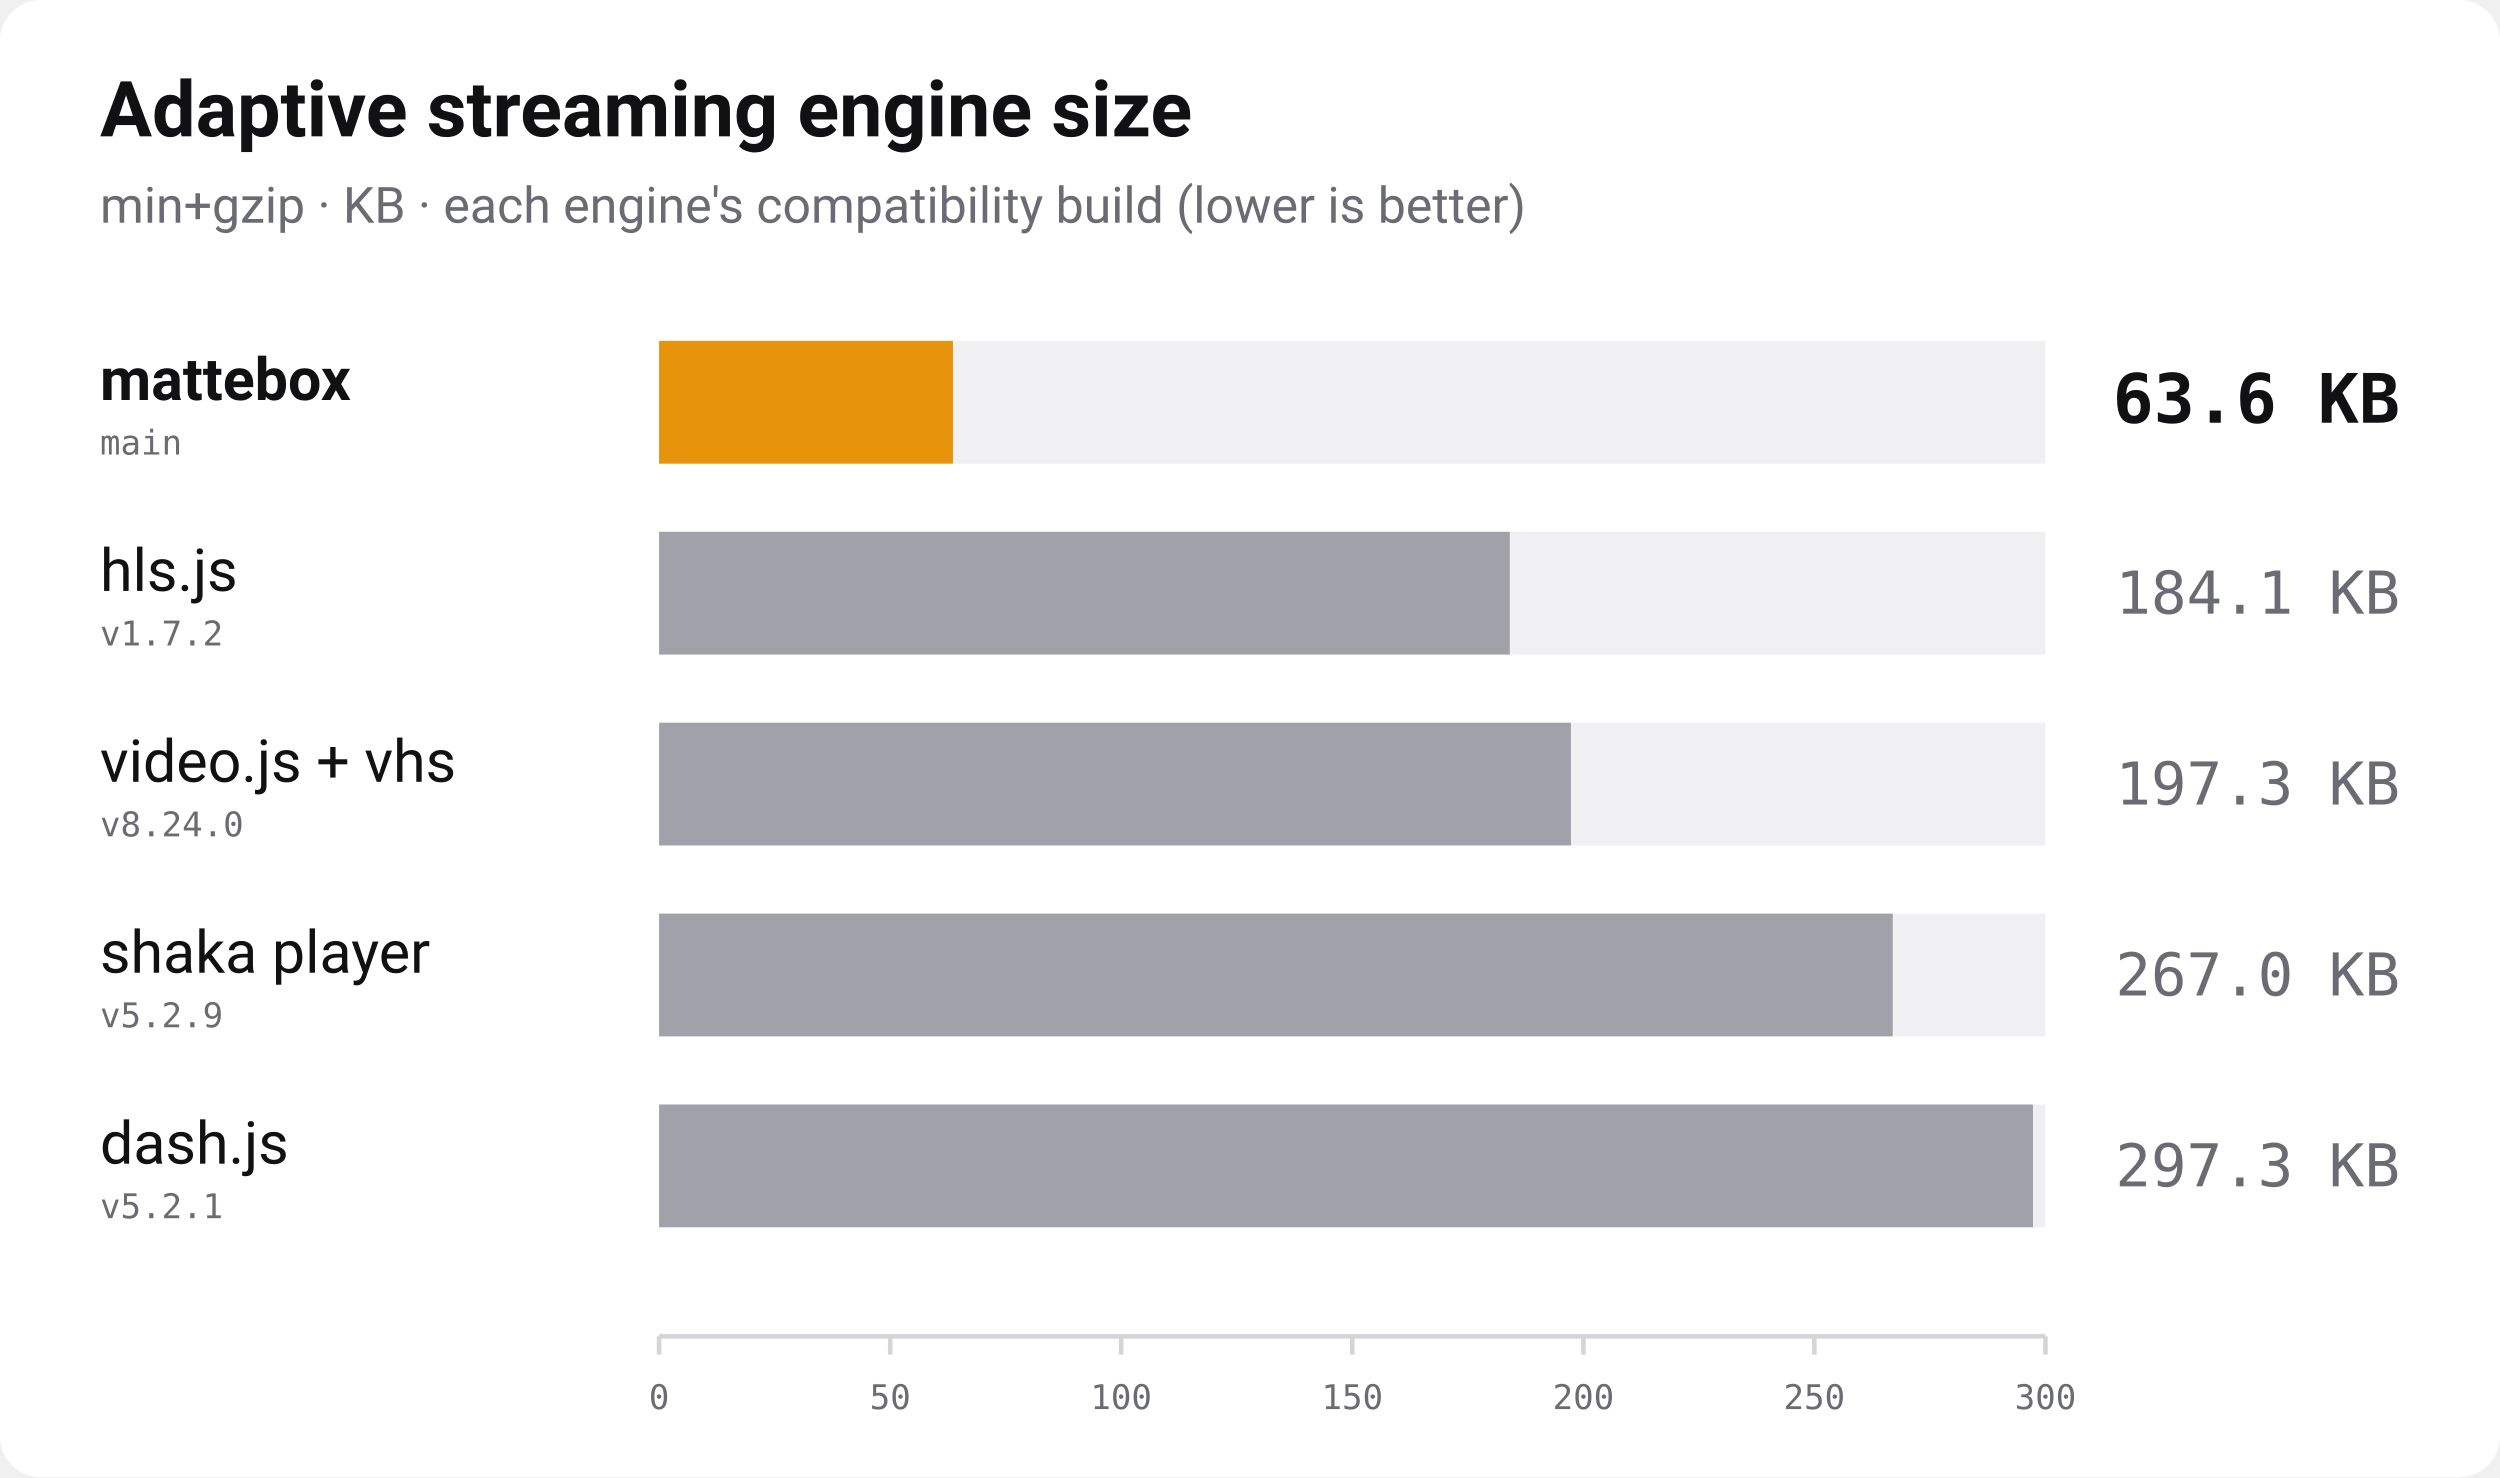
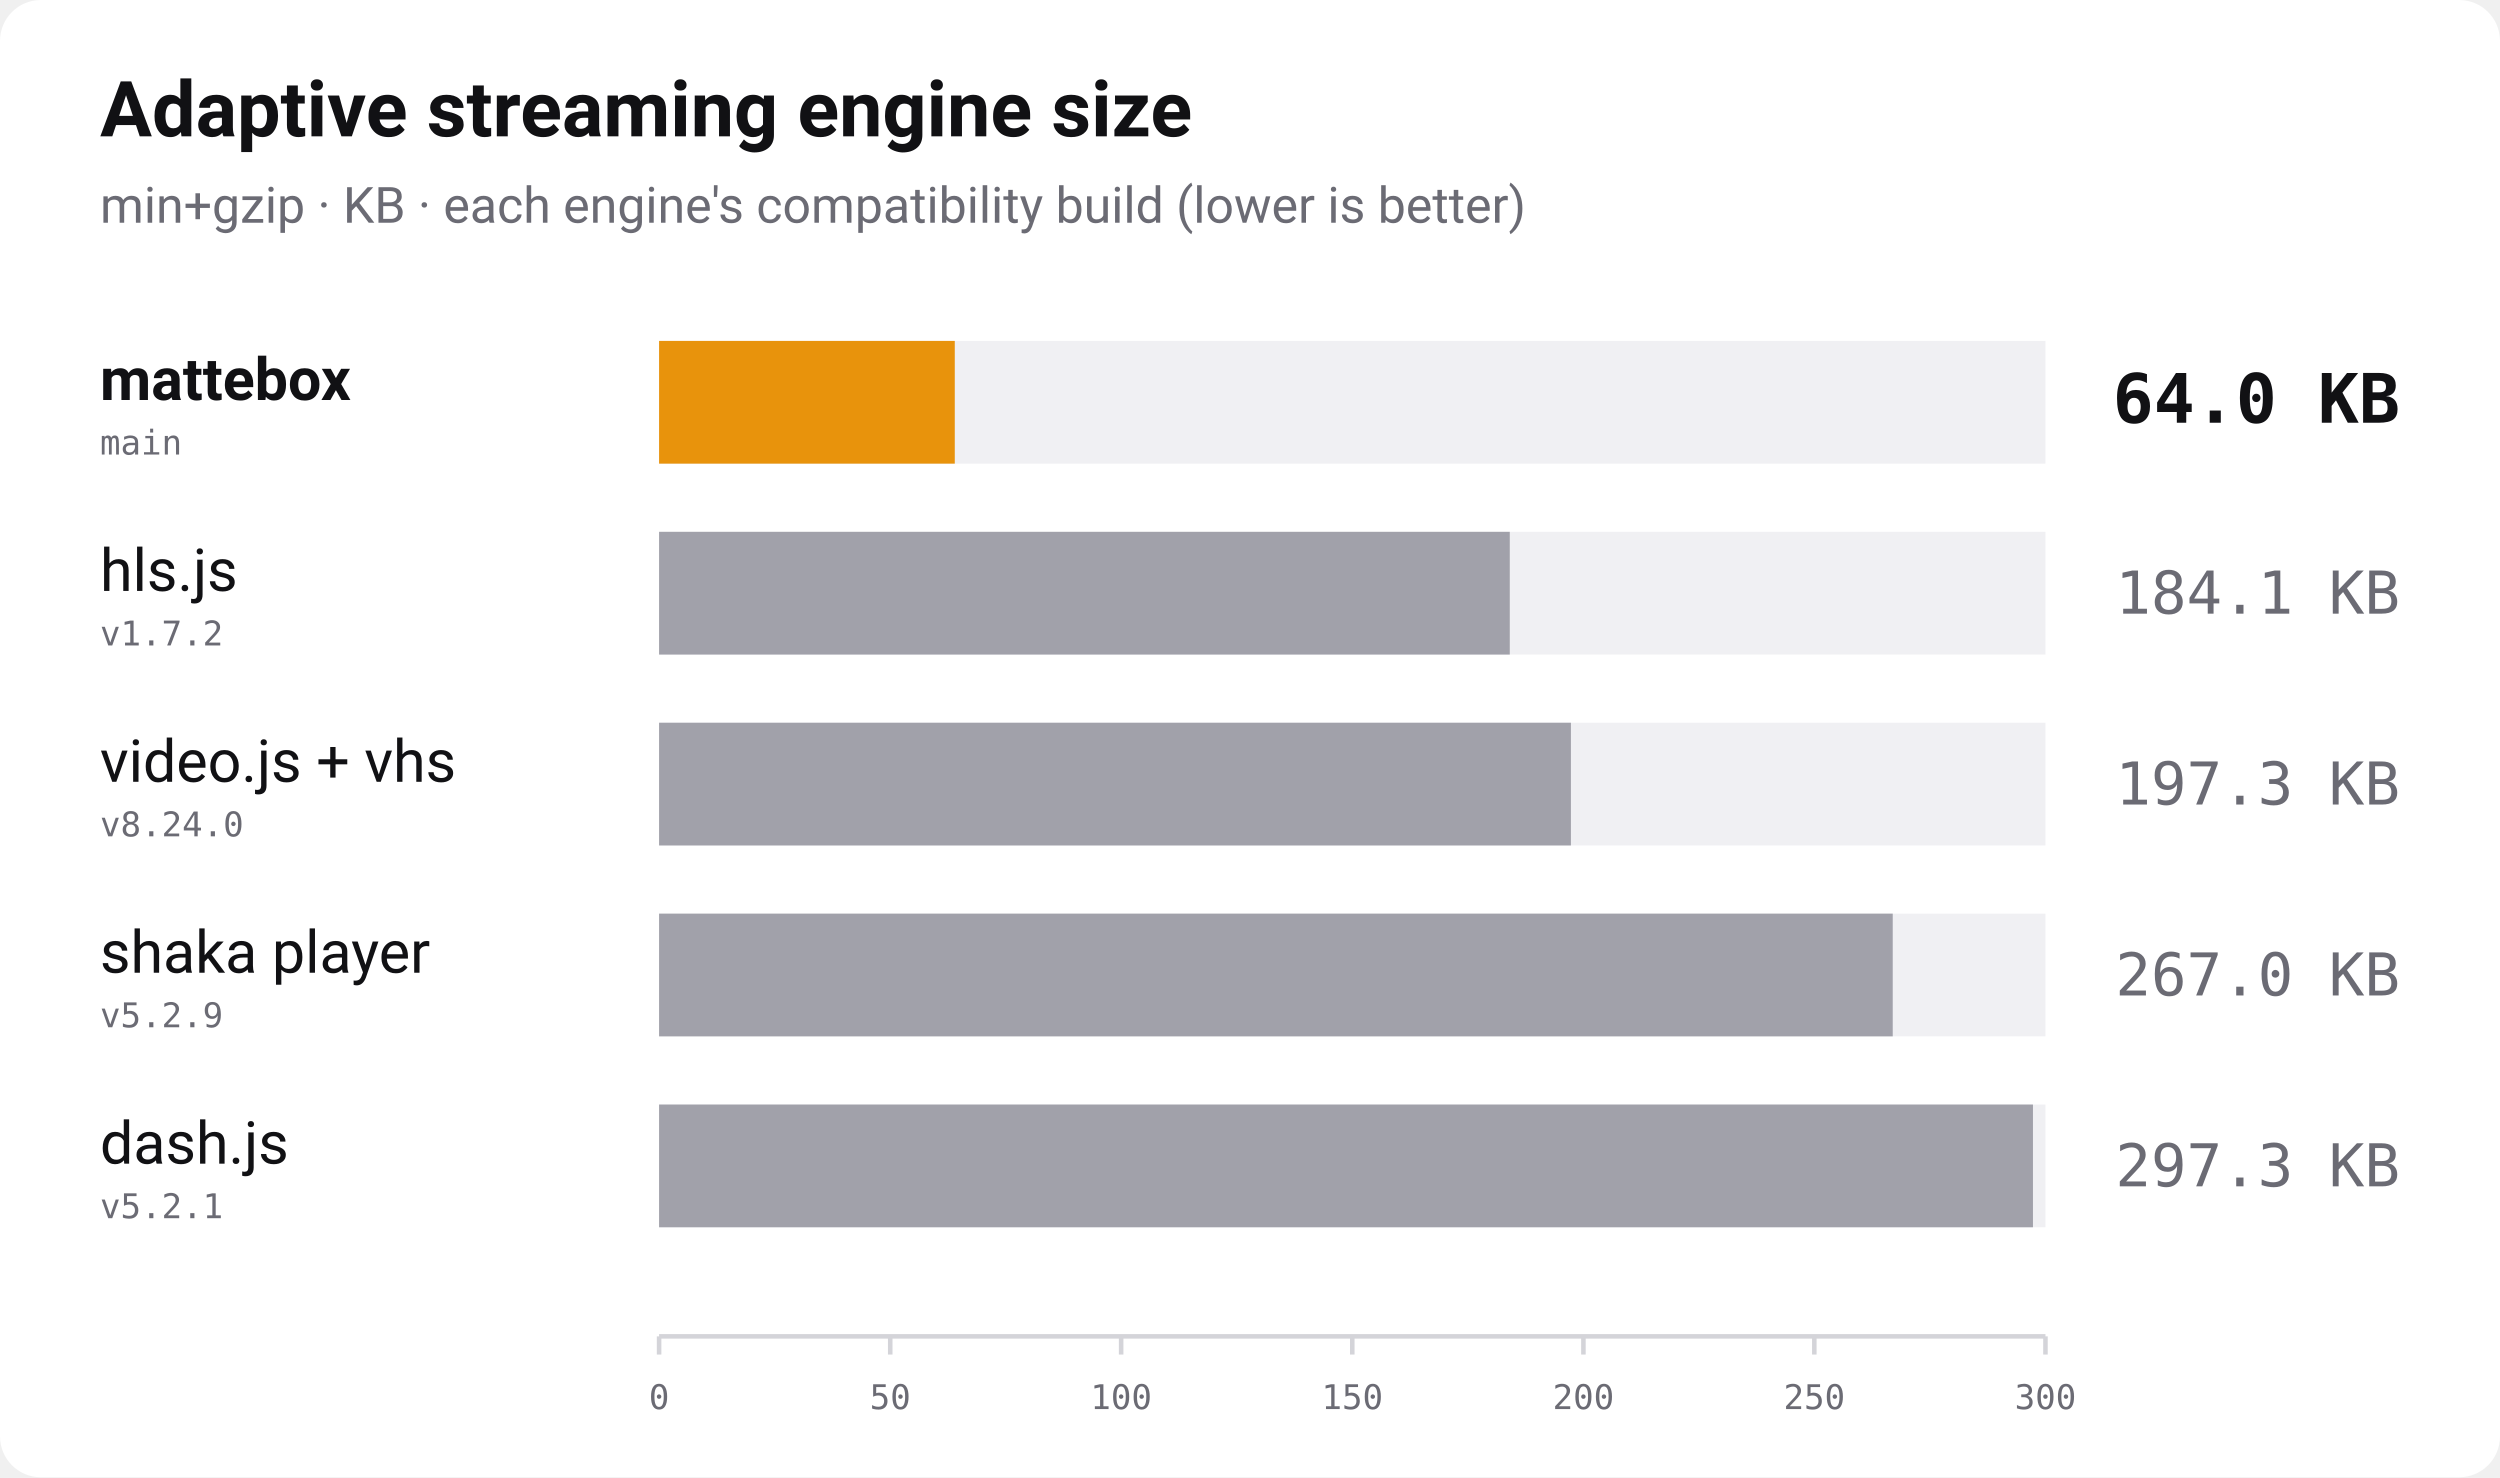
<svg xmlns="http://www.w3.org/2000/svg" width="1100" height="650" viewBox="0 0 1100 650" role="img" aria-label="Bundle size of adaptive streaming players, min+gzip, lower is better">
  <rect width="1100" height="650" rx="18" fill="#ffffff" />
  <text x="44" y="60" font-family="-apple-system, 'Segoe UI', Roboto, Helvetica, Arial, sans-serif" font-size="34" font-weight="700" fill="#111114">Adaptive streaming engine size</text>
  <text x="44" y="98" font-family="-apple-system, 'Segoe UI', Roboto, Helvetica, Arial, sans-serif" font-size="22" fill="#6b6b74">min+gzip · KB · each engine's compatibility build (lower is better)</text>
  <text x="44" y="176" font-family="-apple-system, 'Segoe UI', Roboto, Helvetica, Arial, sans-serif" font-size="26" font-weight="700" fill="#111114">mattebox</text>
  <text x="44" y="200" font-family="ui-monospace, 'SF Mono', Menlo, Consolas, monospace" font-size="15" fill="#6b6b74">main</text>
  <rect x="290" y="150" width="610" height="54" fill="#f0f0f3" />
-   <rect x="290" y="150" width="129.3" height="54" fill="#e8930c" />
-   <text x="1056" y="186" text-anchor="end" font-family="ui-monospace, 'SF Mono', Menlo, Consolas, monospace" font-size="30" font-weight="700" fill="#111114">63.6 KB</text>
+   <rect x="290" y="150" width="130.1" height="54" fill="#e8930c" />
+   <text x="1056" y="186" text-anchor="end" font-family="ui-monospace, 'SF Mono', Menlo, Consolas, monospace" font-size="30" font-weight="700" fill="#111114">64.0 KB</text>
  <text x="44" y="260" font-family="-apple-system, 'Segoe UI', Roboto, Helvetica, Arial, sans-serif" font-size="26" font-weight="400" fill="#111114">hls.js</text>
  <text x="44" y="284" font-family="ui-monospace, 'SF Mono', Menlo, Consolas, monospace" font-size="15" fill="#6b6b74">v1.7.2</text>
  <rect x="290" y="234" width="610" height="54" fill="#f0f0f3" />
  <rect x="290" y="234" width="374.3" height="54" fill="#a1a1aa" />
  <text x="1056" y="270" text-anchor="end" font-family="ui-monospace, 'SF Mono', Menlo, Consolas, monospace" font-size="26" font-weight="400" fill="#6b6b74">184.1 KB</text>
  <text x="44" y="344" font-family="-apple-system, 'Segoe UI', Roboto, Helvetica, Arial, sans-serif" font-size="26" font-weight="400" fill="#111114">video.js + vhs</text>
  <text x="44" y="368" font-family="ui-monospace, 'SF Mono', Menlo, Consolas, monospace" font-size="15" fill="#6b6b74">v8.24.0</text>
  <rect x="290" y="318" width="610" height="54" fill="#f0f0f3" />
  <rect x="290" y="318" width="401.2" height="54" fill="#a1a1aa" />
  <text x="1056" y="354" text-anchor="end" font-family="ui-monospace, 'SF Mono', Menlo, Consolas, monospace" font-size="26" font-weight="400" fill="#6b6b74">197.3 KB</text>
  <text x="44" y="428" font-family="-apple-system, 'Segoe UI', Roboto, Helvetica, Arial, sans-serif" font-size="26" font-weight="400" fill="#111114">shaka player</text>
  <text x="44" y="452" font-family="ui-monospace, 'SF Mono', Menlo, Consolas, monospace" font-size="15" fill="#6b6b74">v5.2.9</text>
  <rect x="290" y="402" width="610" height="54" fill="#f0f0f3" />
  <rect x="290" y="402" width="542.8" height="54" fill="#a1a1aa" />
  <text x="1056" y="438" text-anchor="end" font-family="ui-monospace, 'SF Mono', Menlo, Consolas, monospace" font-size="26" font-weight="400" fill="#6b6b74">267.0 KB</text>
  <text x="44" y="512" font-family="-apple-system, 'Segoe UI', Roboto, Helvetica, Arial, sans-serif" font-size="26" font-weight="400" fill="#111114">dash.js</text>
  <text x="44" y="536" font-family="ui-monospace, 'SF Mono', Menlo, Consolas, monospace" font-size="15" fill="#6b6b74">v5.2.1</text>
  <rect x="290" y="486" width="610" height="54" fill="#f0f0f3" />
  <rect x="290" y="486" width="604.5" height="54" fill="#a1a1aa" />
  <text x="1056" y="522" text-anchor="end" font-family="ui-monospace, 'SF Mono', Menlo, Consolas, monospace" font-size="26" font-weight="400" fill="#6b6b74">297.3 KB</text>
  <line x1="290" y1="588" x2="900" y2="588" stroke="#d4d4d9" stroke-width="2" />
  <line x1="290.0" y1="588" x2="290.0" y2="596" stroke="#d4d4d9" stroke-width="2" />
  <text x="290.0" y="620" text-anchor="middle" font-family="ui-monospace, 'SF Mono', Menlo, Consolas, monospace" font-size="15" fill="#6b6b74">0</text>
  <line x1="391.7" y1="588" x2="391.7" y2="596" stroke="#d4d4d9" stroke-width="2" />
  <text x="391.7" y="620" text-anchor="middle" font-family="ui-monospace, 'SF Mono', Menlo, Consolas, monospace" font-size="15" fill="#6b6b74">50</text>
  <line x1="493.3" y1="588" x2="493.3" y2="596" stroke="#d4d4d9" stroke-width="2" />
  <text x="493.3" y="620" text-anchor="middle" font-family="ui-monospace, 'SF Mono', Menlo, Consolas, monospace" font-size="15" fill="#6b6b74">100</text>
  <line x1="595.0" y1="588" x2="595.0" y2="596" stroke="#d4d4d9" stroke-width="2" />
  <text x="595.0" y="620" text-anchor="middle" font-family="ui-monospace, 'SF Mono', Menlo, Consolas, monospace" font-size="15" fill="#6b6b74">150</text>
  <line x1="696.7" y1="588" x2="696.7" y2="596" stroke="#d4d4d9" stroke-width="2" />
  <text x="696.7" y="620" text-anchor="middle" font-family="ui-monospace, 'SF Mono', Menlo, Consolas, monospace" font-size="15" fill="#6b6b74">200</text>
  <line x1="798.3" y1="588" x2="798.3" y2="596" stroke="#d4d4d9" stroke-width="2" />
  <text x="798.3" y="620" text-anchor="middle" font-family="ui-monospace, 'SF Mono', Menlo, Consolas, monospace" font-size="15" fill="#6b6b74">250</text>
  <line x1="900.0" y1="588" x2="900.0" y2="596" stroke="#d4d4d9" stroke-width="2" />
  <text x="900.0" y="620" text-anchor="middle" font-family="ui-monospace, 'SF Mono', Menlo, Consolas, monospace" font-size="15" fill="#6b6b74">300</text>
</svg>
